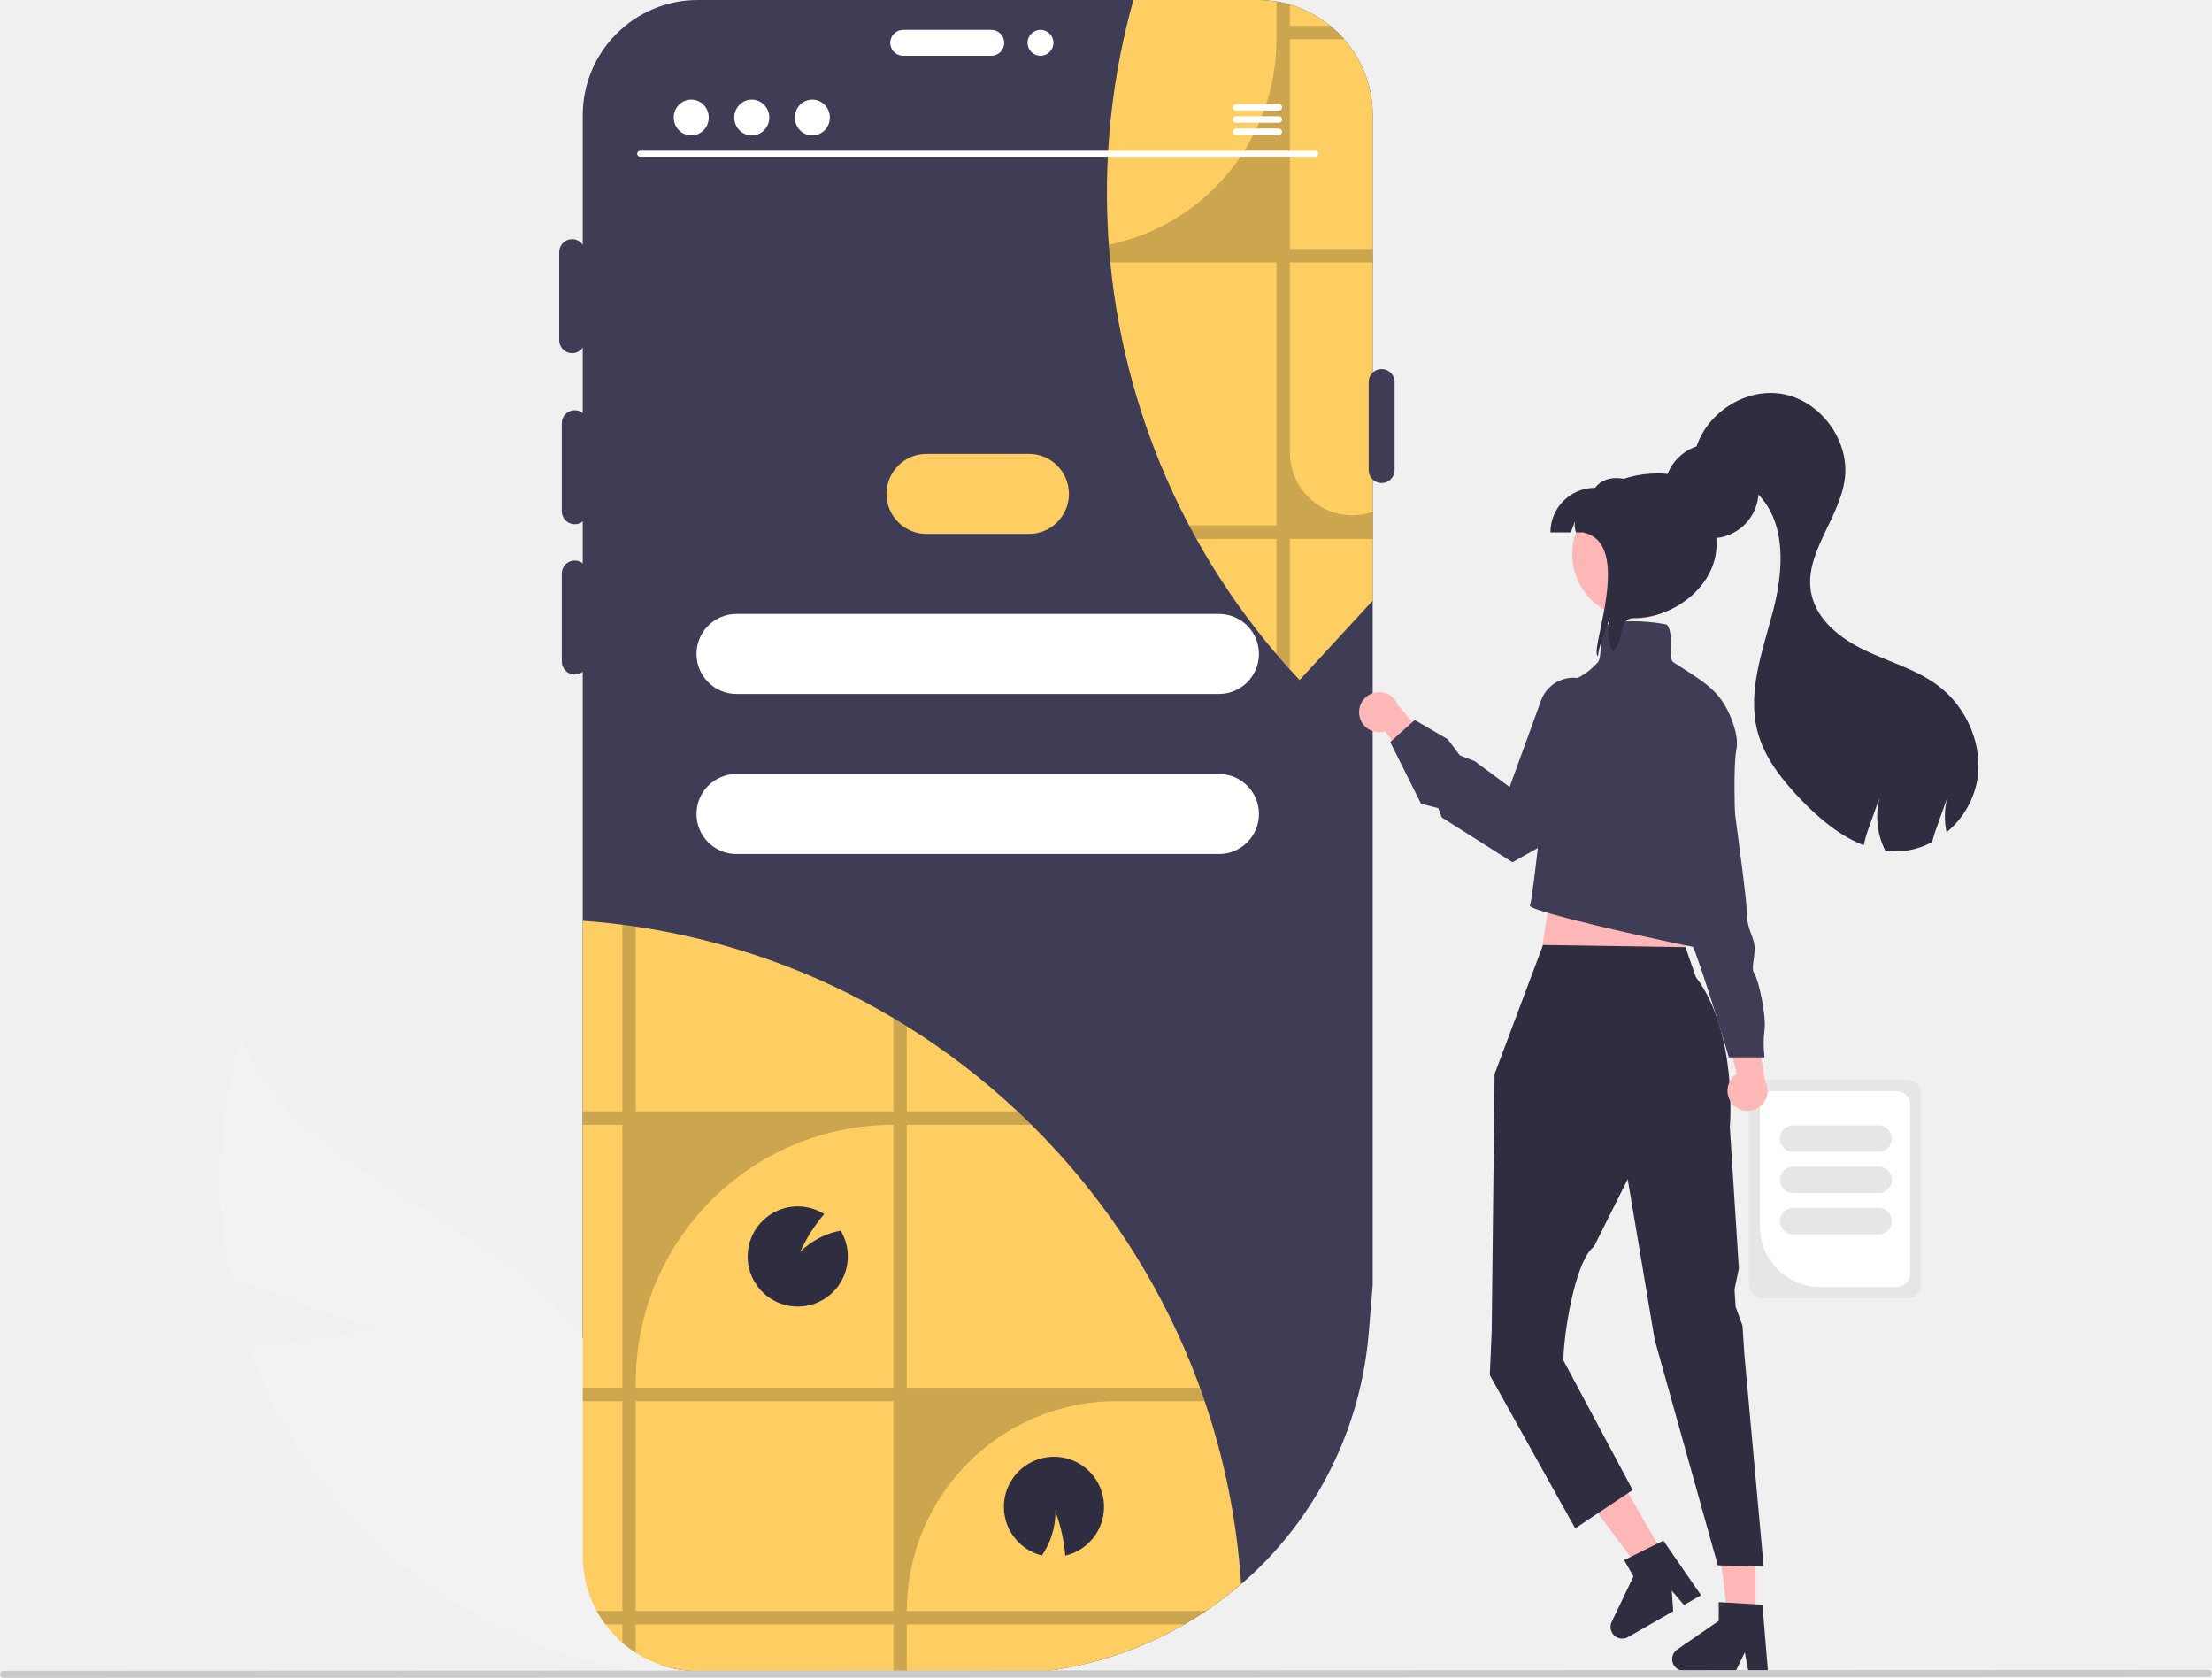
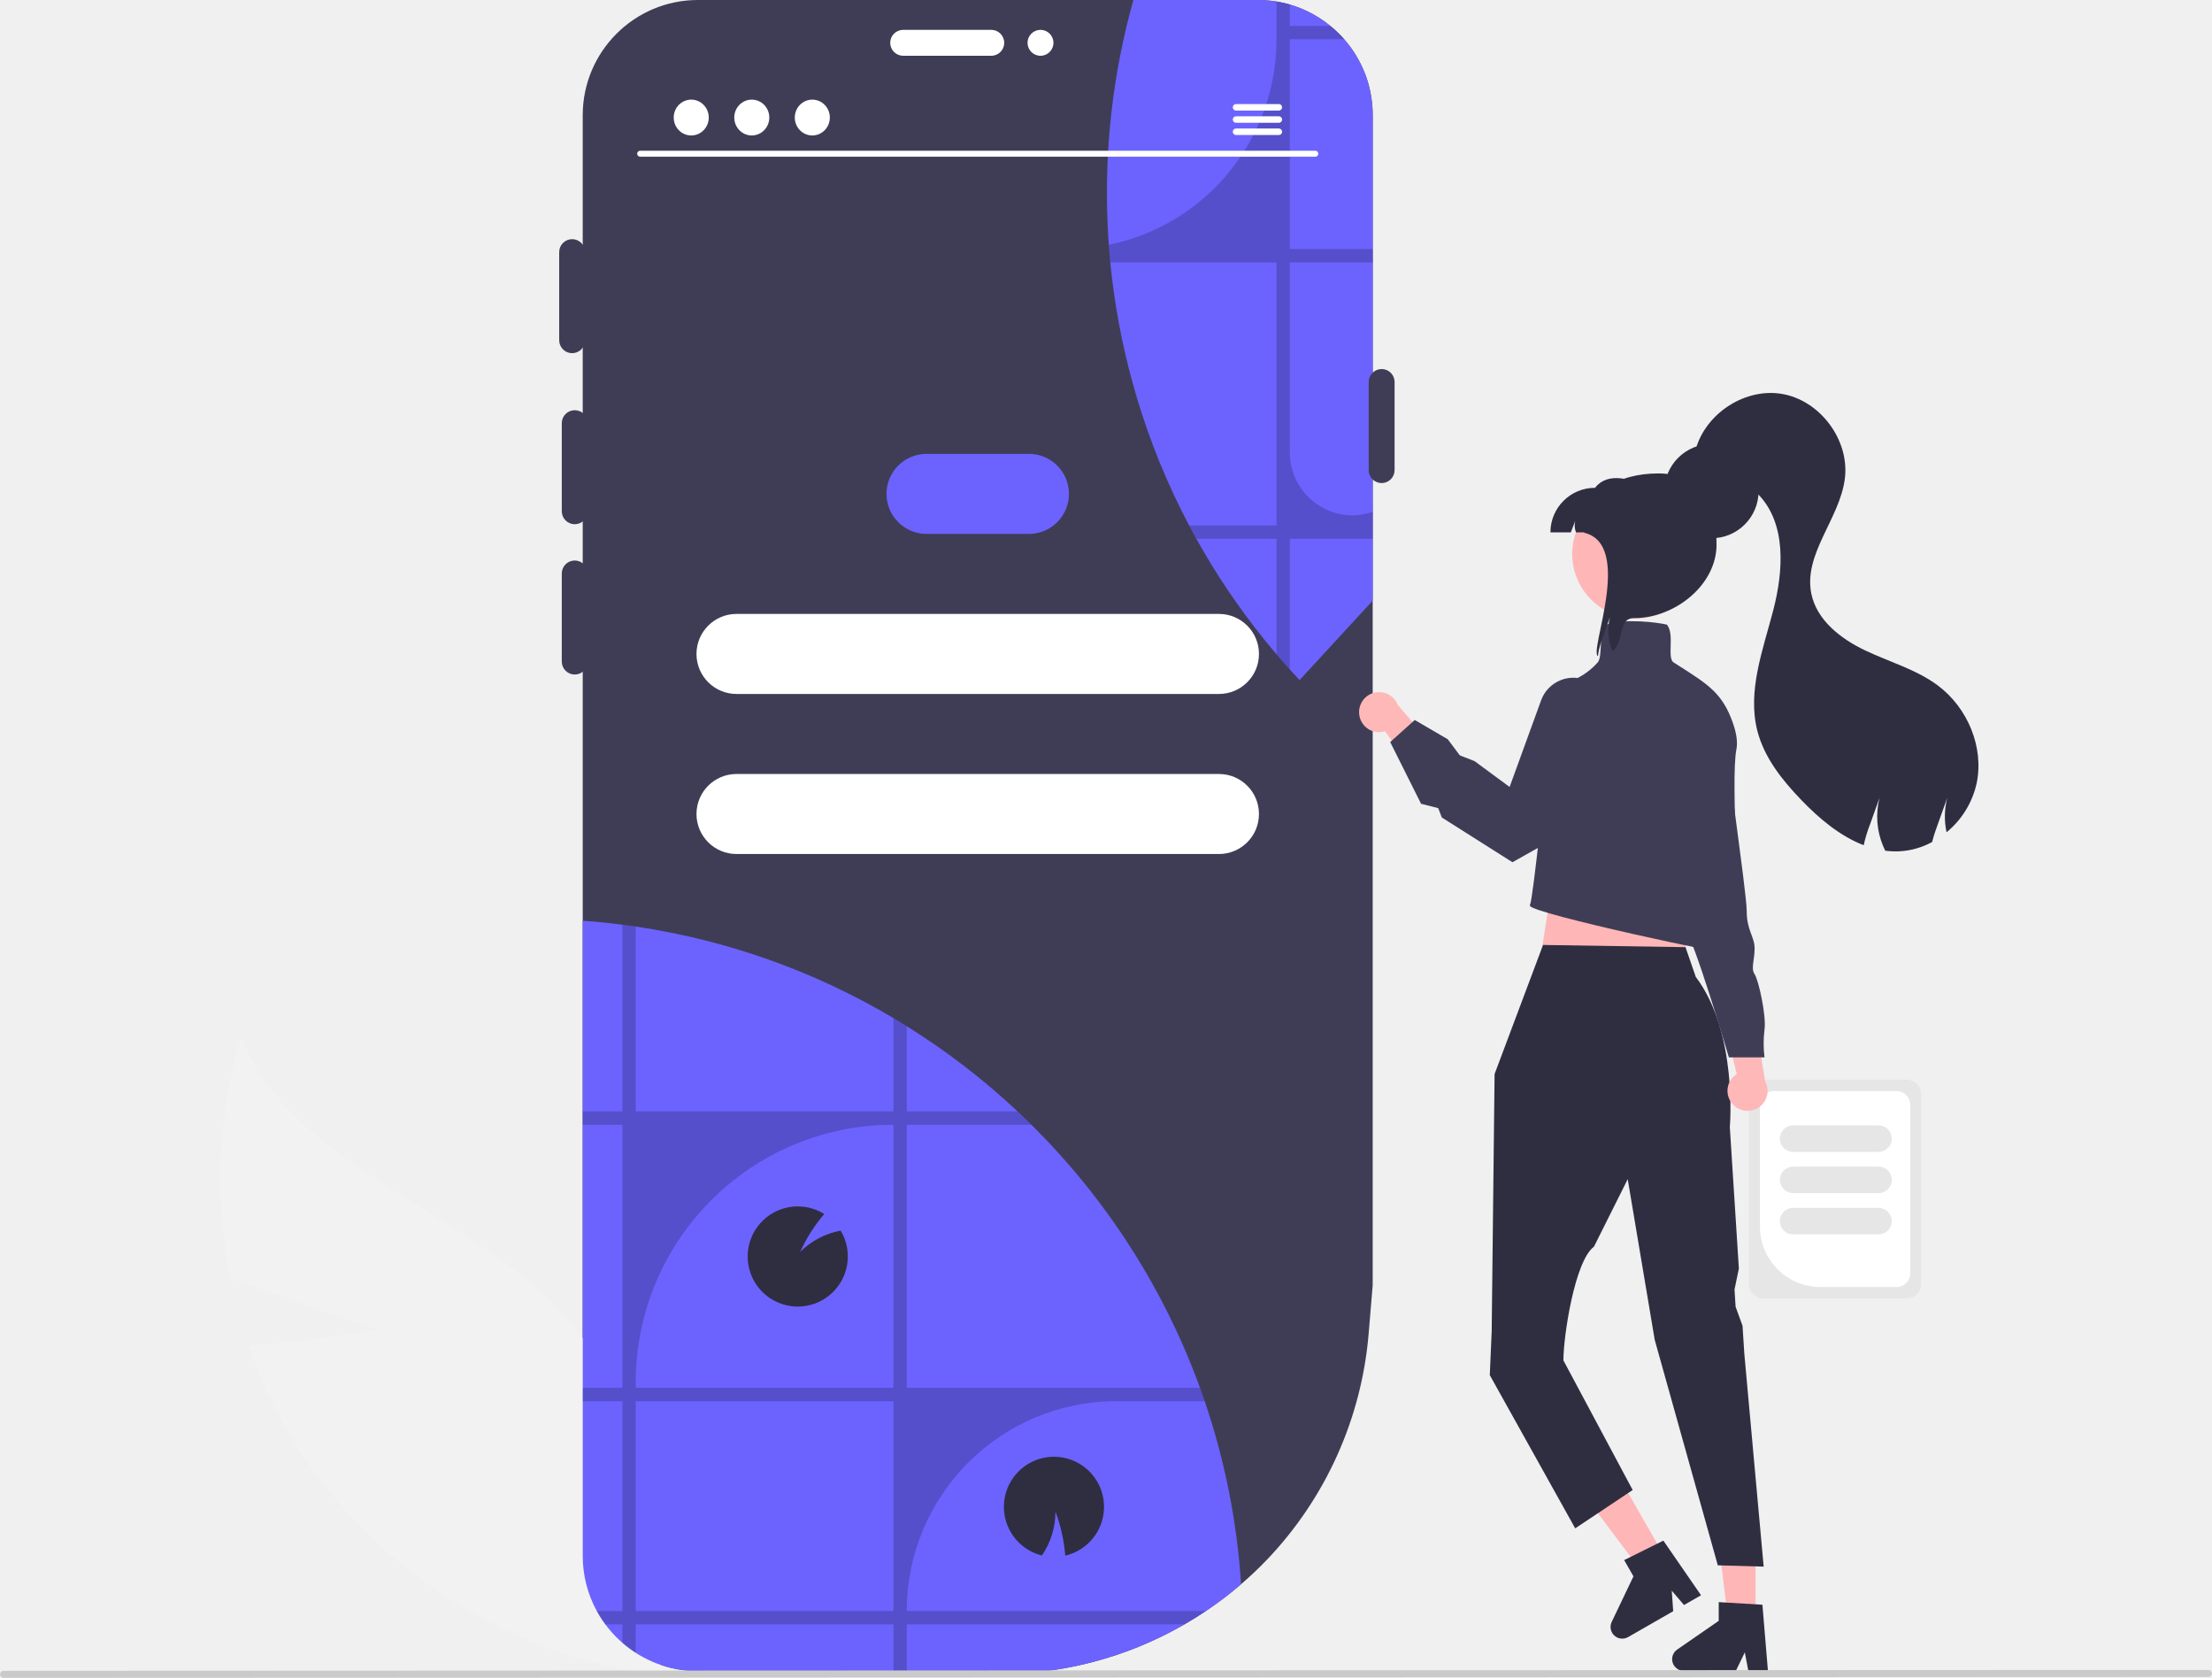
<svg xmlns="http://www.w3.org/2000/svg" data-name="Layer 1" width="751.131" height="569.602" viewBox="0 0 751.131 569.602">
  <path d="M690.56,204.26V601.49l-1.38,16.54a126.311,126.311,0,0,1-34.47,76.58q-4.23,4.425-8.85,8.38a123.197,123.197,0,0,1-11.94,9.09c-2.38,1.6-4.82,3.11-7.3,4.54a125.993,125.993,0,0,1-46.87,15.85H461.39a38.928,38.928,0,0,1-25.62-9.59,39.508,39.508,0,0,1-8.7-10.8,38.896,38.896,0,0,1-4.76-18.69V204.26a39.14,39.14,0,0,1,39.09-39.09H651.48c.45,0,.89.01,1.34.02.29.01.58.02.87.05.39.01.78.04,1.16.08.49.03.97.08,1.45.14.44.06.88.12,1.32.19.09.01.17.03.26.04.56.09,1.12.19,1.67.31.55.11,1.11.24,1.65.38.39.1.79.21,1.18.32.01,0,.03.01.04.01,1.15.34,2.29.73,3.41,1.18.35.13.7.28,1.04.43l.15.06c.28.12.55.24.82.37.81.37,1.61.78,2.4,1.21a40.162,40.162,0,0,1,3.77,2.36c.39.27.77.56,1.14.85.31.23.62.47.92.73a.304.304,0,0,1,.07.05c.04.03.08.07.12.1.27.21.53.43.78.65.49.42.97.86,1.44,1.31.13.12.26.24.39.37.13.12.25.25.38.38.13.12.25.25.37.37a1.893,1.893,0,0,1,.2.2c.36.38.71.77,1.05,1.16.43.49.85.99,1.24,1.5.34.42.66.84.97,1.27.29.39.56.78.83,1.18a3.281,3.281,0,0,1,.2.31c.28.41.54.83.8,1.25.65,1.06,1.24,2.16,1.78,3.27.2.42.39.83.57,1.25.23.51.44,1.02.64,1.53.08.19.15.39.22.58.11.29.21.58.31.87.11.32.22.65.32.97l.24.78c.14.47.26.93.38,1.4.07.28.14.56.2.85a39.063,39.063,0,0,1,.91,6.21c.01.26.03.51.04.77C690.55,203.07,690.56,203.66,690.56,204.26Z" transform="translate(-224.4343 -165.17)" fill="#3f3d56" />
-   <path d="M690.56,204.26V369.08l-24.82,26.96q-1.68-1.77-3.31-3.59-2.325-2.55-4.54-5.18c-.39-.45-.76-.89-1.14-1.34-.99-1.16-1.95-2.34-2.91-3.53a240.766,240.766,0,0,1-23.15-34.3c-.84-1.51-1.66-3.02-2.47-4.55a240.351,240.351,0,0,1-17.71-43.28c-.51-1.69-1-3.4-1.46-5.11a240.717,240.717,0,0,1-7.59-40.89c-.19-1.95-.36-3.89-.5-5.84,0-.05-.01-.11-.01-.16-.16-2.12-.27-4.24-.37-6.38a242.314,242.314,0,0,1,8.72-76.72h42.18c.45,0,.89.01,1.34.02.29.01.58.02.87.05.39.01.78.04,1.16.08.49.03.97.08,1.45.14.44.06.88.12,1.32.19.09.01.17.03.26.04h.01c.56.09,1.12.19,1.67.31.55.11,1.11.24,1.65.38.39.1.79.21,1.18.32.01,0,.03.01.04.01,1.15.34,2.28.73,3.4,1.18.35.13.7.28,1.04.43l.15.06c.28.12.55.24.82.37.81.37,1.61.78,2.4,1.21a40.162,40.162,0,0,1,3.77,2.36c.39.27.77.56,1.14.85.31.23.62.47.92.73a.304.304,0,0,1,.07.05h.01c.18.15.36.3.53.45.12.1.25.2.36.3.17.14.33.29.5.43.08.07.16.14.23.21.24.22.47.44.71.67.13.12.26.24.39.37.13.12.25.25.38.38.13.12.25.25.37.37l.01.01a.855.855,0,0,1,.19.19c.36.38.71.77,1.05,1.16.43.49.85.99,1.24,1.5.34.42.66.84.97,1.27.29.39.56.78.83,1.18a3.281,3.281,0,0,1,.2.31c.28.41.54.83.8,1.25.65,1.06,1.24,2.16,1.78,3.27.2.42.39.83.57,1.25.23.51.44,1.02.64,1.53.08.19.15.39.22.58.11.29.21.58.31.87.11.32.22.65.32.97l.24.78c.14.47.26.93.38,1.4.07.28.14.56.2.85a39.063,39.063,0,0,1,.91,6.21c.01.26.03.51.04.77C690.55,203.07,690.56,203.66,690.56,204.26Z" transform="translate(-224.4343 -165.17)" fill="#ffce63" />
+   <path d="M690.56,204.26V369.08l-24.82,26.96q-1.68-1.77-3.31-3.59-2.325-2.55-4.54-5.18c-.39-.45-.76-.89-1.14-1.34-.99-1.16-1.95-2.34-2.91-3.53a240.766,240.766,0,0,1-23.15-34.3c-.84-1.51-1.66-3.02-2.47-4.55a240.351,240.351,0,0,1-17.71-43.28c-.51-1.69-1-3.4-1.46-5.11a240.717,240.717,0,0,1-7.59-40.89c-.19-1.95-.36-3.89-.5-5.84,0-.05-.01-.11-.01-.16-.16-2.12-.27-4.24-.37-6.38a242.314,242.314,0,0,1,8.72-76.72h42.18c.45,0,.89.01,1.34.02.29.01.58.02.87.05.39.01.78.04,1.16.08.49.03.97.08,1.45.14.44.06.88.12,1.32.19.09.01.17.03.26.04h.01c.56.09,1.12.19,1.67.31.55.11,1.11.24,1.65.38.39.1.79.21,1.18.32.01,0,.03.01.04.01,1.15.34,2.28.73,3.4,1.18.35.13.7.28,1.04.43l.15.06c.28.12.55.24.82.37.81.37,1.61.78,2.4,1.21a40.162,40.162,0,0,1,3.77,2.36c.39.27.77.56,1.14.85.31.23.62.47.92.73a.304.304,0,0,1,.07.05h.01c.18.15.36.3.53.45.12.1.25.2.36.3.17.14.33.29.5.43.08.07.16.14.23.21.24.22.47.44.71.67.13.12.26.24.39.37.13.12.25.25.38.38.13.12.25.25.37.37l.01.01a.855.855,0,0,1,.19.19c.36.38.71.77,1.05,1.16.43.49.85.99,1.24,1.5.34.42.66.84.97,1.27.29.39.56.78.83,1.18a3.281,3.281,0,0,1,.2.31c.28.41.54.83.8,1.25.65,1.06,1.24,2.16,1.78,3.27.2.42.39.83.57,1.25.23.51.44,1.02.64,1.53.08.19.15.39.22.58.11.29.21.58.31.87.11.32.22.65.32.97l.24.78c.14.47.26.93.38,1.4.07.28.14.56.2.85a39.063,39.063,0,0,1,.91,6.21c.01.26.03.51.04.77C690.55,203.07,690.56,203.66,690.56,204.26Z" transform="translate(-224.4343 -165.17)" fill="#6C63FF" />
  <path d="M690.57,254.27v-4.56H662.43V178.49h18.45c-.34-.39-.69-.78-1.05-1.16h-.01a.855.855,0,0,0-.19-.19v-.01h-.01c-.12-.12-.24-.25-.37-.37a4.441,4.441,0,0,0-.37-.38h-.01c-.13-.13-.26-.25-.39-.37-.24-.23-.47-.45-.71-.67-.07-.07-.15-.14-.23-.21-.17-.14-.33-.29-.5-.43-.11-.1-.24-.2-.36-.3-.17-.15-.35-.3-.53-.45H662.43v-7.24c-.01,0-.03-.01-.04-.01-.39-.11-.79-.22-1.18-.32-.54-.14-1.1-.27-1.65-.38-.55-.12-1.11-.22-1.67-.31v12.8a71.236,71.236,0,0,1-56.94,69.78c0,.05.01.11.01.16.14,1.95.31,3.89.5,5.84h56.43v89.28H628.22c.81,1.53,1.63,3.04,2.47,4.55h27.2v39.17q2.22,2.625,4.54,5.18V348.1h28.14v-9.18h-.01c-.09.03-.17.06-.26.09-13.71,4.61-27.87-5.79-27.87-20.26V254.27Z" transform="translate(-224.4343 -165.17)" opacity="0.2" />
  <path d="M352.382,616.513,302.64,599.134a170.006,170.006,0,0,1,3.577-81.72c18.87,45.43,77.726,58.131,110.404,94.902a102.259,102.259,0,0,1,23.696,85.409l9.524,36.136A171.354,171.354,0,0,1,327.238,659.341a165.52,165.52,0,0,1-18.323-37.262C330.386,620.556,352.382,616.513,352.382,616.513Z" transform="translate(-224.4343 -165.17)" fill="#f2f2f2" />
  <path d="M419.598,343.138a4.404,4.404,0,0,1-4.399-4.399V308.827a4.399,4.399,0,1,1,8.798,0v29.912A4.404,4.404,0,0,1,419.598,343.138Z" transform="translate(-224.4343 -165.17)" fill="#3f3d56" />
-   <rect x="301.033" y="154.085" width="61.948" height="27.168" rx="13.584" fill="#ffce63" />
+   <rect x="301.033" y="154.085" width="61.948" height="27.168" rx="13.584" fill="#6C63FF" />
  <rect x="236.508" y="208.421" width="190.998" height="27.168" rx="13.584" fill="#fff" />
  <rect x="236.508" y="262.758" width="190.998" height="27.168" rx="13.584" fill="#fff" />
  <path d="M418.718,285.073a4.404,4.404,0,0,1-4.399-4.399V250.762a4.399,4.399,0,0,1,8.798,0v29.912A4.404,4.404,0,0,1,418.718,285.073Z" transform="translate(-224.4343 -165.17)" fill="#3f3d56" />
  <path d="M526.728,179.703a4.404,4.404,0,0,1,4.399-4.399h29.912a4.399,4.399,0,0,1,0,8.798H531.127A4.404,4.404,0,0,1,526.728,179.703Z" transform="translate(-224.4343 -165.17)" fill="#fff" />
  <path d="M419.598,394.165a4.404,4.404,0,0,1-4.399-4.399V359.854a4.399,4.399,0,1,1,8.798,0v29.912A4.404,4.404,0,0,1,419.598,394.165Z" transform="translate(-224.4343 -165.17)" fill="#3f3d56" />
  <path d="M693.598,329.165a4.404,4.404,0,0,1-4.399-4.399V294.854a4.399,4.399,0,1,1,8.798,0v29.912A4.404,4.404,0,0,1,693.598,329.165Z" transform="translate(-224.4343 -165.17)" fill="#3f3d56" />
  <circle cx="353.321" cy="14.533" r="4.399" fill="#fff" />
  <path d="M818.327,601.036V536.627a4.923,4.923,0,0,1,4.917-4.917h48.643a4.923,4.923,0,0,1,4.917,4.917v64.409a4.923,4.923,0,0,1-4.917,4.917H823.244A4.923,4.923,0,0,1,818.327,601.036Z" transform="translate(-224.4343 -165.17)" fill="#e6e6e6" />
  <path d="M822.058,581.582V540.174a4.61,4.61,0,0,1,4.605-4.605H868.468a4.61,4.61,0,0,1,4.605,4.605v57.316a4.61,4.61,0,0,1-4.605,4.605H842.571A20.536,20.536,0,0,1,822.058,581.582Z" transform="translate(-224.4343 -165.17)" fill="#fff" />
  <path d="M828.827,551.727a4.505,4.505,0,0,1,4.5-4.5h29a4.5,4.5,0,0,1,0,9h-29A4.505,4.505,0,0,1,828.827,551.727Z" transform="translate(-224.4343 -165.17)" fill="#e6e6e6" />
  <path d="M828.827,565.727a4.505,4.505,0,0,1,4.5-4.5h29a4.5,4.5,0,0,1,0,9h-29A4.505,4.505,0,0,1,828.827,565.727Z" transform="translate(-224.4343 -165.17)" fill="#e6e6e6" />
  <path d="M828.827,579.727a4.505,4.505,0,0,1,4.5-4.5h29a4.5,4.5,0,0,1,0,9h-29A4.505,4.505,0,0,1,828.827,579.727Z" transform="translate(-224.4343 -165.17)" fill="#e6e6e6" />
  <polygon points="596.14 549.413 586.754 549.413 582.288 513.208 596.141 513.209 596.14 549.413" fill="#ffb6b6" />
  <path d="M824.773,732.405h-6.66l-1.189-6.288-3.045,6.288H796.214a3.971,3.971,0,0,1-2.256-7.239l14.107-9.743V709.067l14.838.886Z" transform="translate(-224.4343 -165.17)" fill="#2f2e41" />
  <polygon points="565.113 528.194 556.97 532.862 535.089 503.675 547.108 496.785 565.113 528.194" fill="#ffb6b6" />
  <path d="M802.054,706.737l-5.778,3.313L792.117,705.186l.486,6.97-15.325,8.786a3.971,3.971,0,0,1-5.558-5.157l7.392-15.468-3.162-5.515,13.313-6.612Z" transform="translate(-224.4343 -165.17)" fill="#2f2e41" />
  <polygon points="527.912 294.594 522.473 329.267 574.143 329.947 567.344 296.634 527.912 294.594" fill="#ffb6b6" />
  <path d="M748.407,485.971l-16.456,43.819-.931,82.848-.049,4.342-.645,15.035,29,52,19.521-13-23.521-44v-.125c0-8.094,3.853-33.705,10.375-38.497h0l11.459-22.909,9.165,54.532,21.428,76.559,15.572.441-6.572-72.3-.606-9.464-2.349-6.452-.375-5.858,1.481-7.117-3.072-48.016s2.807-32.067-11.558-50.989l-3.496-10.101Z" transform="translate(-224.4343 -165.17)" fill="#2f2e41" />
  <path d="M812.819,540.063a6.76,6.76,0,0,1,1.348-10.277l-5.54-23.375,11.725,4.284,3.463,21.54a6.797,6.797,0,0,1-10.997,7.828Z" transform="translate(-224.4343 -165.17)" fill="#ffb8b8" />
  <path d="M784.622,442.11,789.328,454.21s-2.017,12.1,1.344,14.789,2.017,2.689,2.017,4.706a10.341,10.341,0,0,0,4.033,7.395c2.689,2.017,14.789,43.023,14.789,43.023h12.1a37.912,37.912,0,0,1,0-9.411c.672-4.706-2.017-16.806-3.361-18.823s0-4.706,0-8.739-2.689-6.05-2.689-12.773-8.067-59.157-7.395-65.207-6.722-11.428-6.722-11.428h-6.722Z" transform="translate(-224.4343 -165.17)" fill="#3f3d56" />
  <path d="M686,407.823a6.76,6.76,0,0,0,8.719,5.606l14.274,19.322,4.299-11.72L699.078,404.479a6.797,6.797,0,0,0-13.078,3.344Z" transform="translate(-224.4343 -165.17)" fill="#ffb8b8" />
  <path d="M743.998,472.741a.515.515,0,0,1,.016-.533c.978-1.725,5.58-45.553,8.435-74.592l.037-.367.369.011c.076.002,7.519.144,14.082-7.172.858-.957.962-3.16,1.072-5.494.134-2.842.272-5.781,1.789-7.299l.066-.066.088-.03c6.388-2.128,17.174-.751,20.381-.01l.139.032.086.114c1.326,1.749,1.253,4.548,1.182,7.255-.064,2.435-.124,4.735.956,5.428q1.252.806,2.407,1.54c9.494,6.056,14.259,9.096,17.751,18.988,1.278,3.622,1.686,6.661,1.212,9.031-2.049,10.245,1.376,61.518,1.884,63.548a9.437,9.437,0,0,0,1.47,2.649c.848,1.222,1.581,2.277,1.159,3.085-.288.55-1.031.807-2.34.807C811.308,489.668,745.433,475.423,743.998,472.741Zm.677-.102Z" transform="translate(-224.4343 -165.17)" fill="#3f3d56" />
  <path d="M714.147,442.768l-.11-.07-1.234-3.179-5.819-1.482L696.51,417.09l8.329-7.496,11.211,6.539,4.082,5.458,5.059,1.994,11.862,8.749L747.752,402.909A11.642,11.642,0,0,1,763.989,396.52l11.567,5.91.1.073c.185.184,4.507,4.622,3.772,12.736-.689,7.605-6.201,19.921-28.576,35.43l-12.831,7.218Z" transform="translate(-224.4343 -165.17)" fill="#3f3d56" />
  <path d="M760.987,363.744a21.845,21.845,0,1,0-1.11-18.61c-.1.25-.19.5-.28.76A21.815,21.815,0,0,0,760.987,363.744Z" transform="translate(-224.4343 -165.17)" fill="#ffb6b6" />
  <path d="M757.847,345.894c.94-2.63.53-1.26,1.48-3.88a6.539,6.539,0,0,0,.27,3.88h26.01v-15.12c-7.62-3.02-15.07-5.59-19.57,0a15.121,15.121,0,0,0-15.12,15.12Z" transform="translate(-224.4343 -165.17)" fill="#2f2e41" />
  <path d="M767.067,387.924c.02-.28.05-.57.09-.85a29.448,29.448,0,0,1,1.69-6c.75-2.11,1.51-4.23,2.27-6.34a18.152,18.152,0,0,0,.85,11.52c4.39-3.42,1.62-11.24,7.36-11.24,13.8,0,28-11.19,28-25,0-13.8-5.92-24.12-19.72-24.12-13.81,0-25.01,6.32-25.28,20.12C779.327,350.014,763.857,386.524,767.067,387.924Z" transform="translate(-224.4343 -165.17)" fill="#2f2e41" />
  <circle cx="581.168" cy="166.729" r="16" fill="#2f2e41" />
  <path d="M799.847,319.394l1.92-2.46c4.5,7.19,13.66,9.91,19.61,15.96,9.76,9.93,8.69,26.07,5.18,39.54-3.52,13.47-8.84,27.42-5.36,40.91,2.32,9,8.35,16.58,14.79,23.29,6.07,6.34,13.27,12.4,21.31,15.47a47.021,47.021,0,0,1,2.15-7.09c1.07-3,2.14-6.01,3.22-9a25.779,25.779,0,0,0,1.21,16.35c.22.54.47,1.08.73,1.61a27.661,27.661,0,0,0,4.65.21,26.105,26.105,0,0,0,11.27-3.16,55.949,55.949,0,0,1,1.92-6.01c1.07-3,2.14-6.01,3.22-9a25.414,25.414,0,0,0-.24,11.7,29.788,29.788,0,0,0,10.21-16.59c2.58-12.31-3.08-25.7-13.15-33.23-7.36-5.5-16.47-7.99-24.77-11.95-8.3-3.95-16.44-10.31-18.23-19.32-2.67-13.48,9.7-25.37,11.41-39,1.64-13.14-8.48-26.65-21.55-28.76C816.277,296.764,802.417,306.404,799.847,319.394Z" transform="translate(-224.4343 -165.17)" fill="#2f2e41" />
-   <path d="M645.867,702.987a123.198,123.198,0,0,1-11.94,9.09c-2.38,1.6-4.82,3.11-7.3,4.54a125.993,125.993,0,0,1-46.87,15.85h-118.36a38.927,38.927,0,0,1-25.62-9.59,39.507,39.507,0,0,1-8.7-10.8,38.896,38.896,0,0,1-4.76-18.69v-215.64q6.78.48,13.46,1.35c1.52.19,3.03.4,4.54.63a240.059,240.059,0,0,1,87.5,31.07c1.52.9,3.04,1.82,4.54,2.77a241.861,241.861,0,0,1,37.6,28.9q2.385,2.235,4.71,4.55a241.853,241.853,0,0,1,57.25,89.28q.825,2.265,1.6,4.56A240.536,240.536,0,0,1,645.867,702.987Z" transform="translate(-224.4343 -165.17)" fill="#ffce63" />
+   <path d="M645.867,702.987a123.198,123.198,0,0,1-11.94,9.09c-2.38,1.6-4.82,3.11-7.3,4.54a125.993,125.993,0,0,1-46.87,15.85h-118.36a38.927,38.927,0,0,1-25.62-9.59,39.507,39.507,0,0,1-8.7-10.8,38.896,38.896,0,0,1-4.76-18.69v-215.64q6.78.48,13.46,1.35c1.52.19,3.03.4,4.54.63a240.059,240.059,0,0,1,87.5,31.07c1.52.9,3.04,1.82,4.54,2.77a241.861,241.861,0,0,1,37.6,28.9q2.385,2.235,4.71,4.55a241.853,241.853,0,0,1,57.25,89.28q.825,2.265,1.6,4.56A240.536,240.536,0,0,1,645.867,702.987Z" transform="translate(-224.4343 -165.17)" fill="#6C63FF" />
  <path d="M532.357,712.077a71.22,71.22,0,0,1,71.23-71.22h29.93q-.78-2.295-1.6-4.56h-99.56v-89.28h42.31q-2.325-2.31-4.71-4.55h-37.6v-28.9c-1.5-.95-3.02-1.87-4.54-2.77v31.67h-87.5v-62.74c-1.51-.23-3.02-.44-4.54-.63v63.37h-13.46v4.55h13.46v89.28h-13.46v4.56h13.46v71.22h-8.7a39.792,39.792,0,0,0,2.91,4.54h5.79v6.26a38.985,38.985,0,0,0,4.54,3.41v-9.67h87.5v15.85h4.54v-15.85h94.27c2.48-1.43,4.92-2.94,7.3-4.54Zm-4.54,0h-87.5v-71.22h87.5Zm0-75.78h-87.5v-1.77a87.508,87.508,0,0,1,87.5-87.51Z" transform="translate(-224.4343 -165.17)" opacity="0.2" />
  <path d="M512.327,591.727a17.005,17.005,0,1,1-8-14.42,54.158,54.158,0,0,0-8.19,12.89,26.272,26.272,0,0,1,13.75-7.25A16.882,16.882,0,0,1,512.327,591.727Z" transform="translate(-224.4343 -165.17)" fill="#2f2e41" />
  <path d="M570.306,688.748a17.005,17.005,0,1,1,15.853,4.54,54.159,54.159,0,0,0-3.323-14.906,26.272,26.272,0,0,1-4.596,14.849A16.882,16.882,0,0,1,570.306,688.748Z" transform="translate(-224.4343 -165.17)" fill="#2f2e41" />
  <path d="M671.103,218.372H441.78a1.016,1.016,0,0,1,0-2.031H671.103a1.016,1.016,0,0,1,0,2.031Z" transform="translate(-224.4343 -165.17)" fill="#fff" />
  <ellipse cx="234.726" cy="39.905" rx="5.95" ry="6.083" fill="#fff" />
  <ellipse cx="255.282" cy="39.905" rx="5.95" ry="6.083" fill="#fff" />
  <ellipse cx="275.838" cy="39.905" rx="5.95" ry="6.083" fill="#fff" />
  <path d="M658.727,200.499H644.125a1.106,1.106,0,0,0,0,2.211H658.727a1.106,1.106,0,0,0,0-2.211Z" transform="translate(-224.4343 -165.17)" fill="#fff" />
  <path d="M658.727,204.649H644.125a1.106,1.106,0,0,0,0,2.211H658.727a1.106,1.106,0,0,0,0-2.211Z" transform="translate(-224.4343 -165.17)" fill="#fff" />
  <path d="M658.727,208.794H644.125a1.106,1.106,0,0,0,0,2.211H658.727a1.106,1.106,0,0,0,0-2.211Z" transform="translate(-224.4343 -165.17)" fill="#fff" />
  <path d="M974.375,734.465l-748.75.307a1.191,1.191,0,0,1,0-2.381l748.75-.307a1.191,1.191,0,0,1,0,2.381Z" transform="translate(-224.4343 -165.17)" fill="#cacaca" />
</svg>
